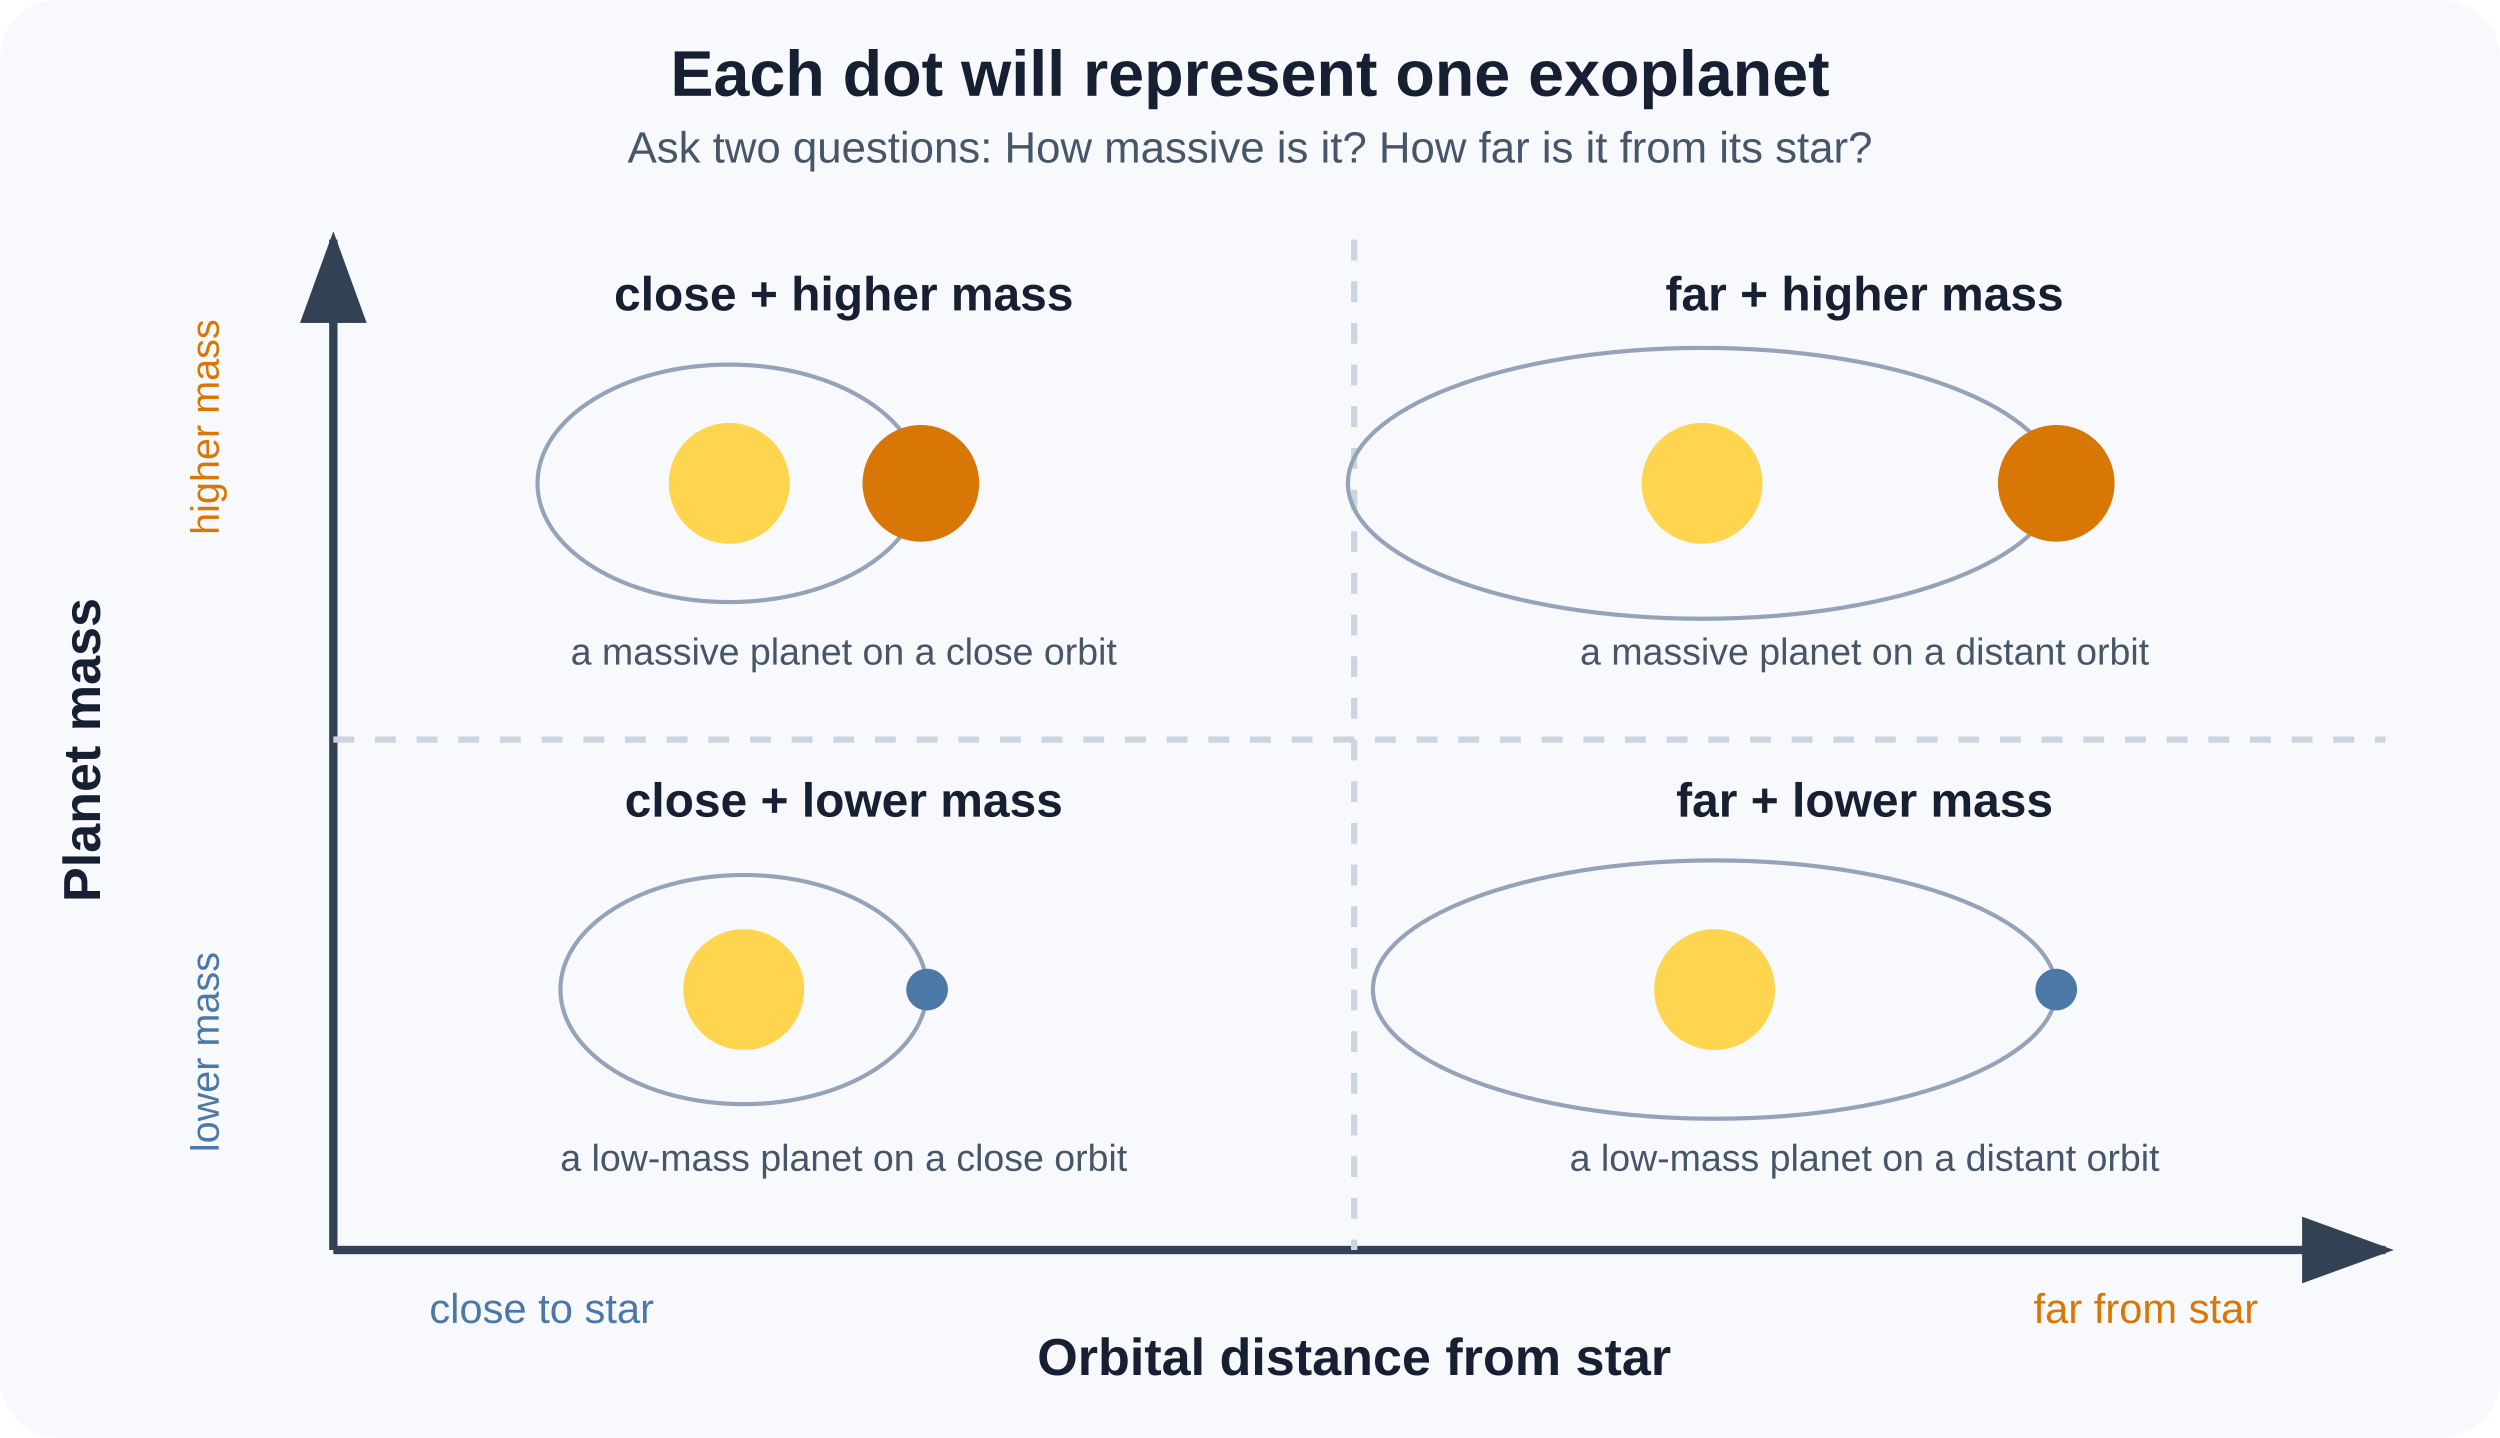
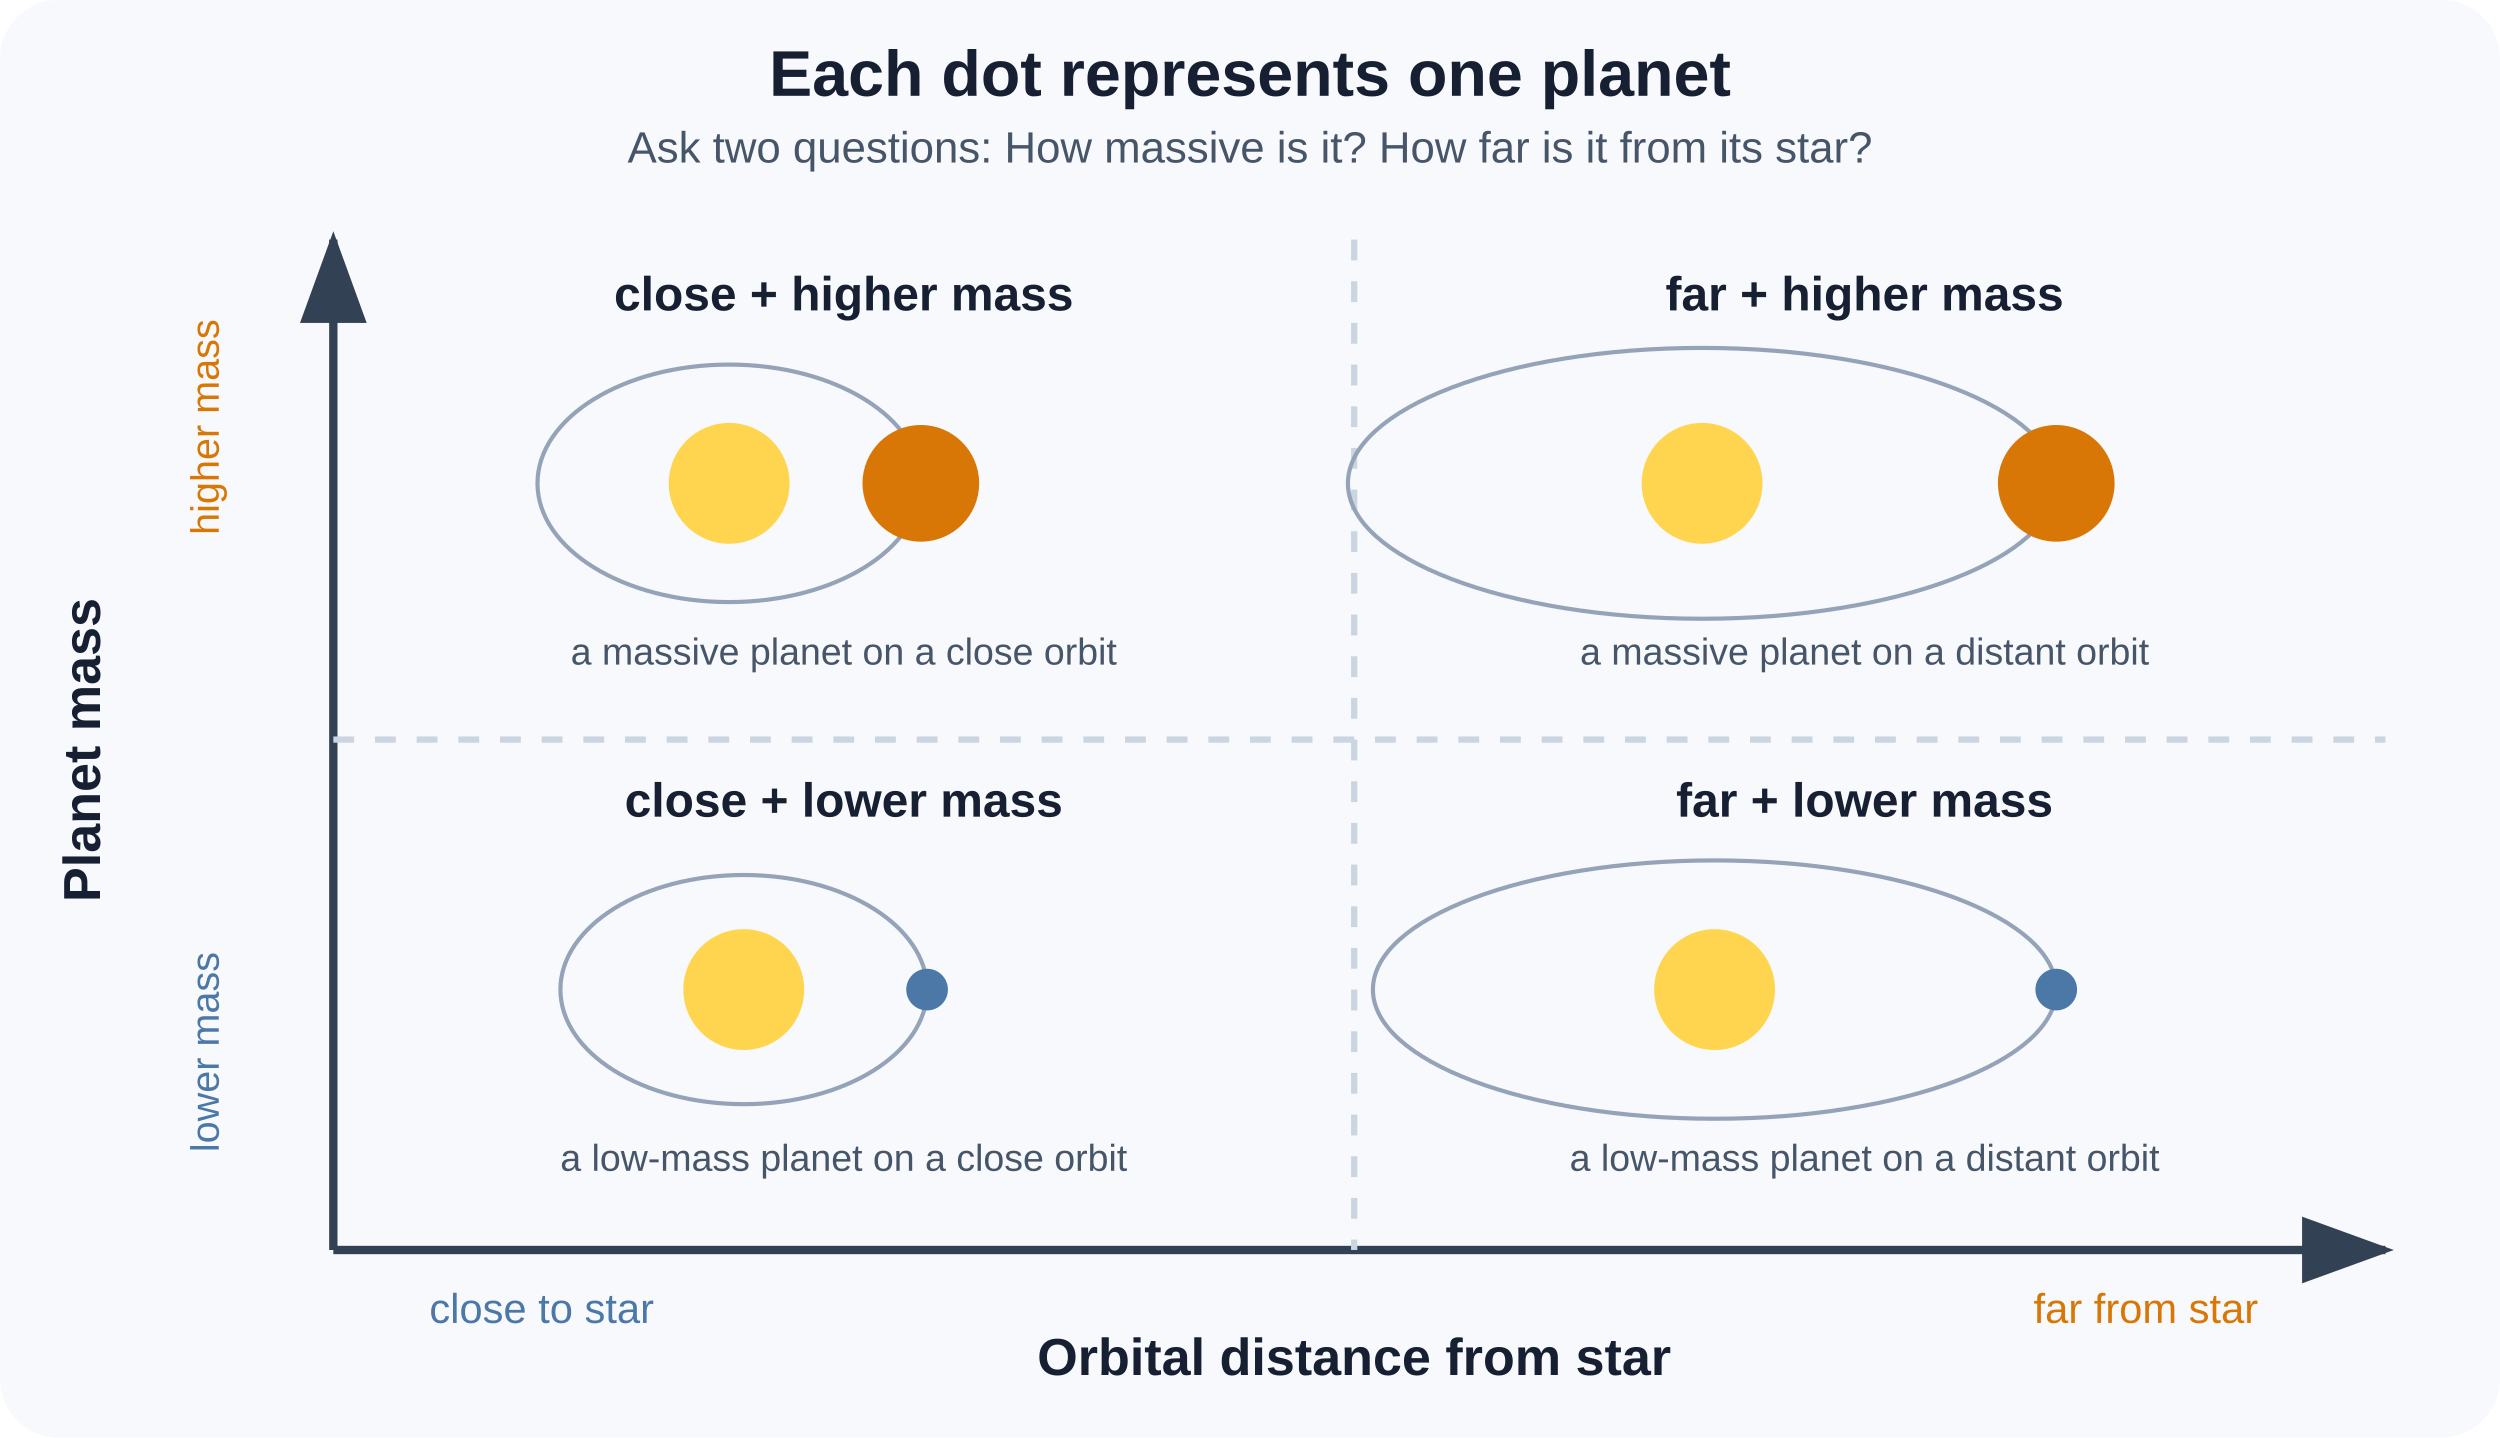
<svg xmlns="http://www.w3.org/2000/svg" width="1200" height="690" viewBox="0 0 1200 690" role="img" aria-labelledby="title description">
  <description id="description">A planet can have lower or higher mass and orbit close to or far from its star. These possibilities correspond to four areas of a mass versus orbital distance graph.</description>
  <rect width="1200" height="690" rx="28" fill="#F7F9FC" />
-   <text x="600" y="46" text-anchor="middle" font-family="Arial, sans-serif" font-size="31" font-weight="700" fill="#172033">Each dot will represent one exoplanet</text>
+   <text x="600" y="46" text-anchor="middle" font-family="Arial, sans-serif" font-size="31" font-weight="700" fill="#172033">Each dot represents one planet</text>
  <text x="600" y="78" text-anchor="middle" font-family="Arial, sans-serif" font-size="21" fill="#475569">Ask two questions: How massive is it? How far is it from its star?</text>
  <line x1="160" y1="600" x2="1145" y2="600" stroke="#334155" stroke-width="4" marker-end="url(#arrow)" />
  <line x1="160" y1="600" x2="160" y2="115" stroke="#334155" stroke-width="4" marker-end="url(#arrow)" />
  <line x1="650" y1="115" x2="650" y2="600" stroke="#CBD5E1" stroke-width="3" stroke-dasharray="10 10" />
  <line x1="160" y1="355" x2="1145" y2="355" stroke="#CBD5E1" stroke-width="3" stroke-dasharray="10 10" />
  <text x="650" y="660" text-anchor="middle" font-family="Arial, sans-serif" font-size="25" font-weight="700" fill="#172033">Orbital distance from star</text>
  <text x="260" y="635" text-anchor="middle" font-family="Arial, sans-serif" font-size="20" fill="#4C78A8">close to star</text>
  <text x="1030" y="635" text-anchor="middle" font-family="Arial, sans-serif" font-size="20" fill="#D97706">far from star</text>
  <text transform="translate(48 360) rotate(-90)" text-anchor="middle" font-family="Arial, sans-serif" font-size="25" font-weight="700" fill="#172033">Planet mass</text>
  <text x="105" y="505" text-anchor="middle" font-family="Arial, sans-serif" font-size="19" fill="#4C78A8" transform="rotate(-90 105 505)">lower mass</text>
  <text x="105" y="205" text-anchor="middle" font-family="Arial, sans-serif" font-size="19" fill="#D97706" transform="rotate(-90 105 205)">higher mass</text>
  <g font-family="Arial, sans-serif" text-anchor="middle" fill="#172033">
    <g transform="translate(405 475)">
      <text y="-83" font-size="23" font-weight="700">close + lower mass</text>
      <circle cx="-48" r="29" fill="#FFD54F" />
      <ellipse cx="-48" rx="88" ry="55" fill="none" stroke="#94A3B8" stroke-width="2" />
      <circle cx="40" r="10" fill="#4C78A8" />
      <text y="87" font-size="18" fill="#475569">a low-mass planet on a close orbit</text>
    </g>
    <g transform="translate(895 475)">
      <text y="-83" font-size="23" font-weight="700">far + lower mass</text>
      <circle cx="-72" r="29" fill="#FFD54F" />
      <ellipse cx="-72" rx="164" ry="62" fill="none" stroke="#94A3B8" stroke-width="2" />
      <circle cx="92" r="10" fill="#4C78A8" />
      <text y="87" font-size="18" fill="#475569">a low-mass planet on a distant orbit</text>
    </g>
    <g transform="translate(405 232)">
      <text y="-83" font-size="23" font-weight="700">close + higher mass</text>
      <circle cx="-55" r="29" fill="#FFD54F" />
      <ellipse cx="-55" rx="92" ry="57" fill="none" stroke="#94A3B8" stroke-width="2" />
      <circle cx="37" r="28" fill="#D97706" />
      <text y="87" font-size="18" fill="#475569">a massive planet on a close orbit</text>
    </g>
    <g transform="translate(895 232)">
      <text y="-83" font-size="23" font-weight="700">far + higher mass</text>
      <circle cx="-78" r="29" fill="#FFD54F" />
      <ellipse cx="-78" rx="170" ry="65" fill="none" stroke="#94A3B8" stroke-width="2" />
      <circle cx="92" r="28" fill="#D97706" />
      <text y="87" font-size="18" fill="#475569">a massive planet on a distant orbit</text>
    </g>
  </g>
  <defs>
    <marker id="arrow" markerWidth="12" markerHeight="12" refX="10" refY="4" orient="auto">
      <path d="M0,0 L0,8 L11,4 z" fill="#334155" />
    </marker>
  </defs>
</svg>
